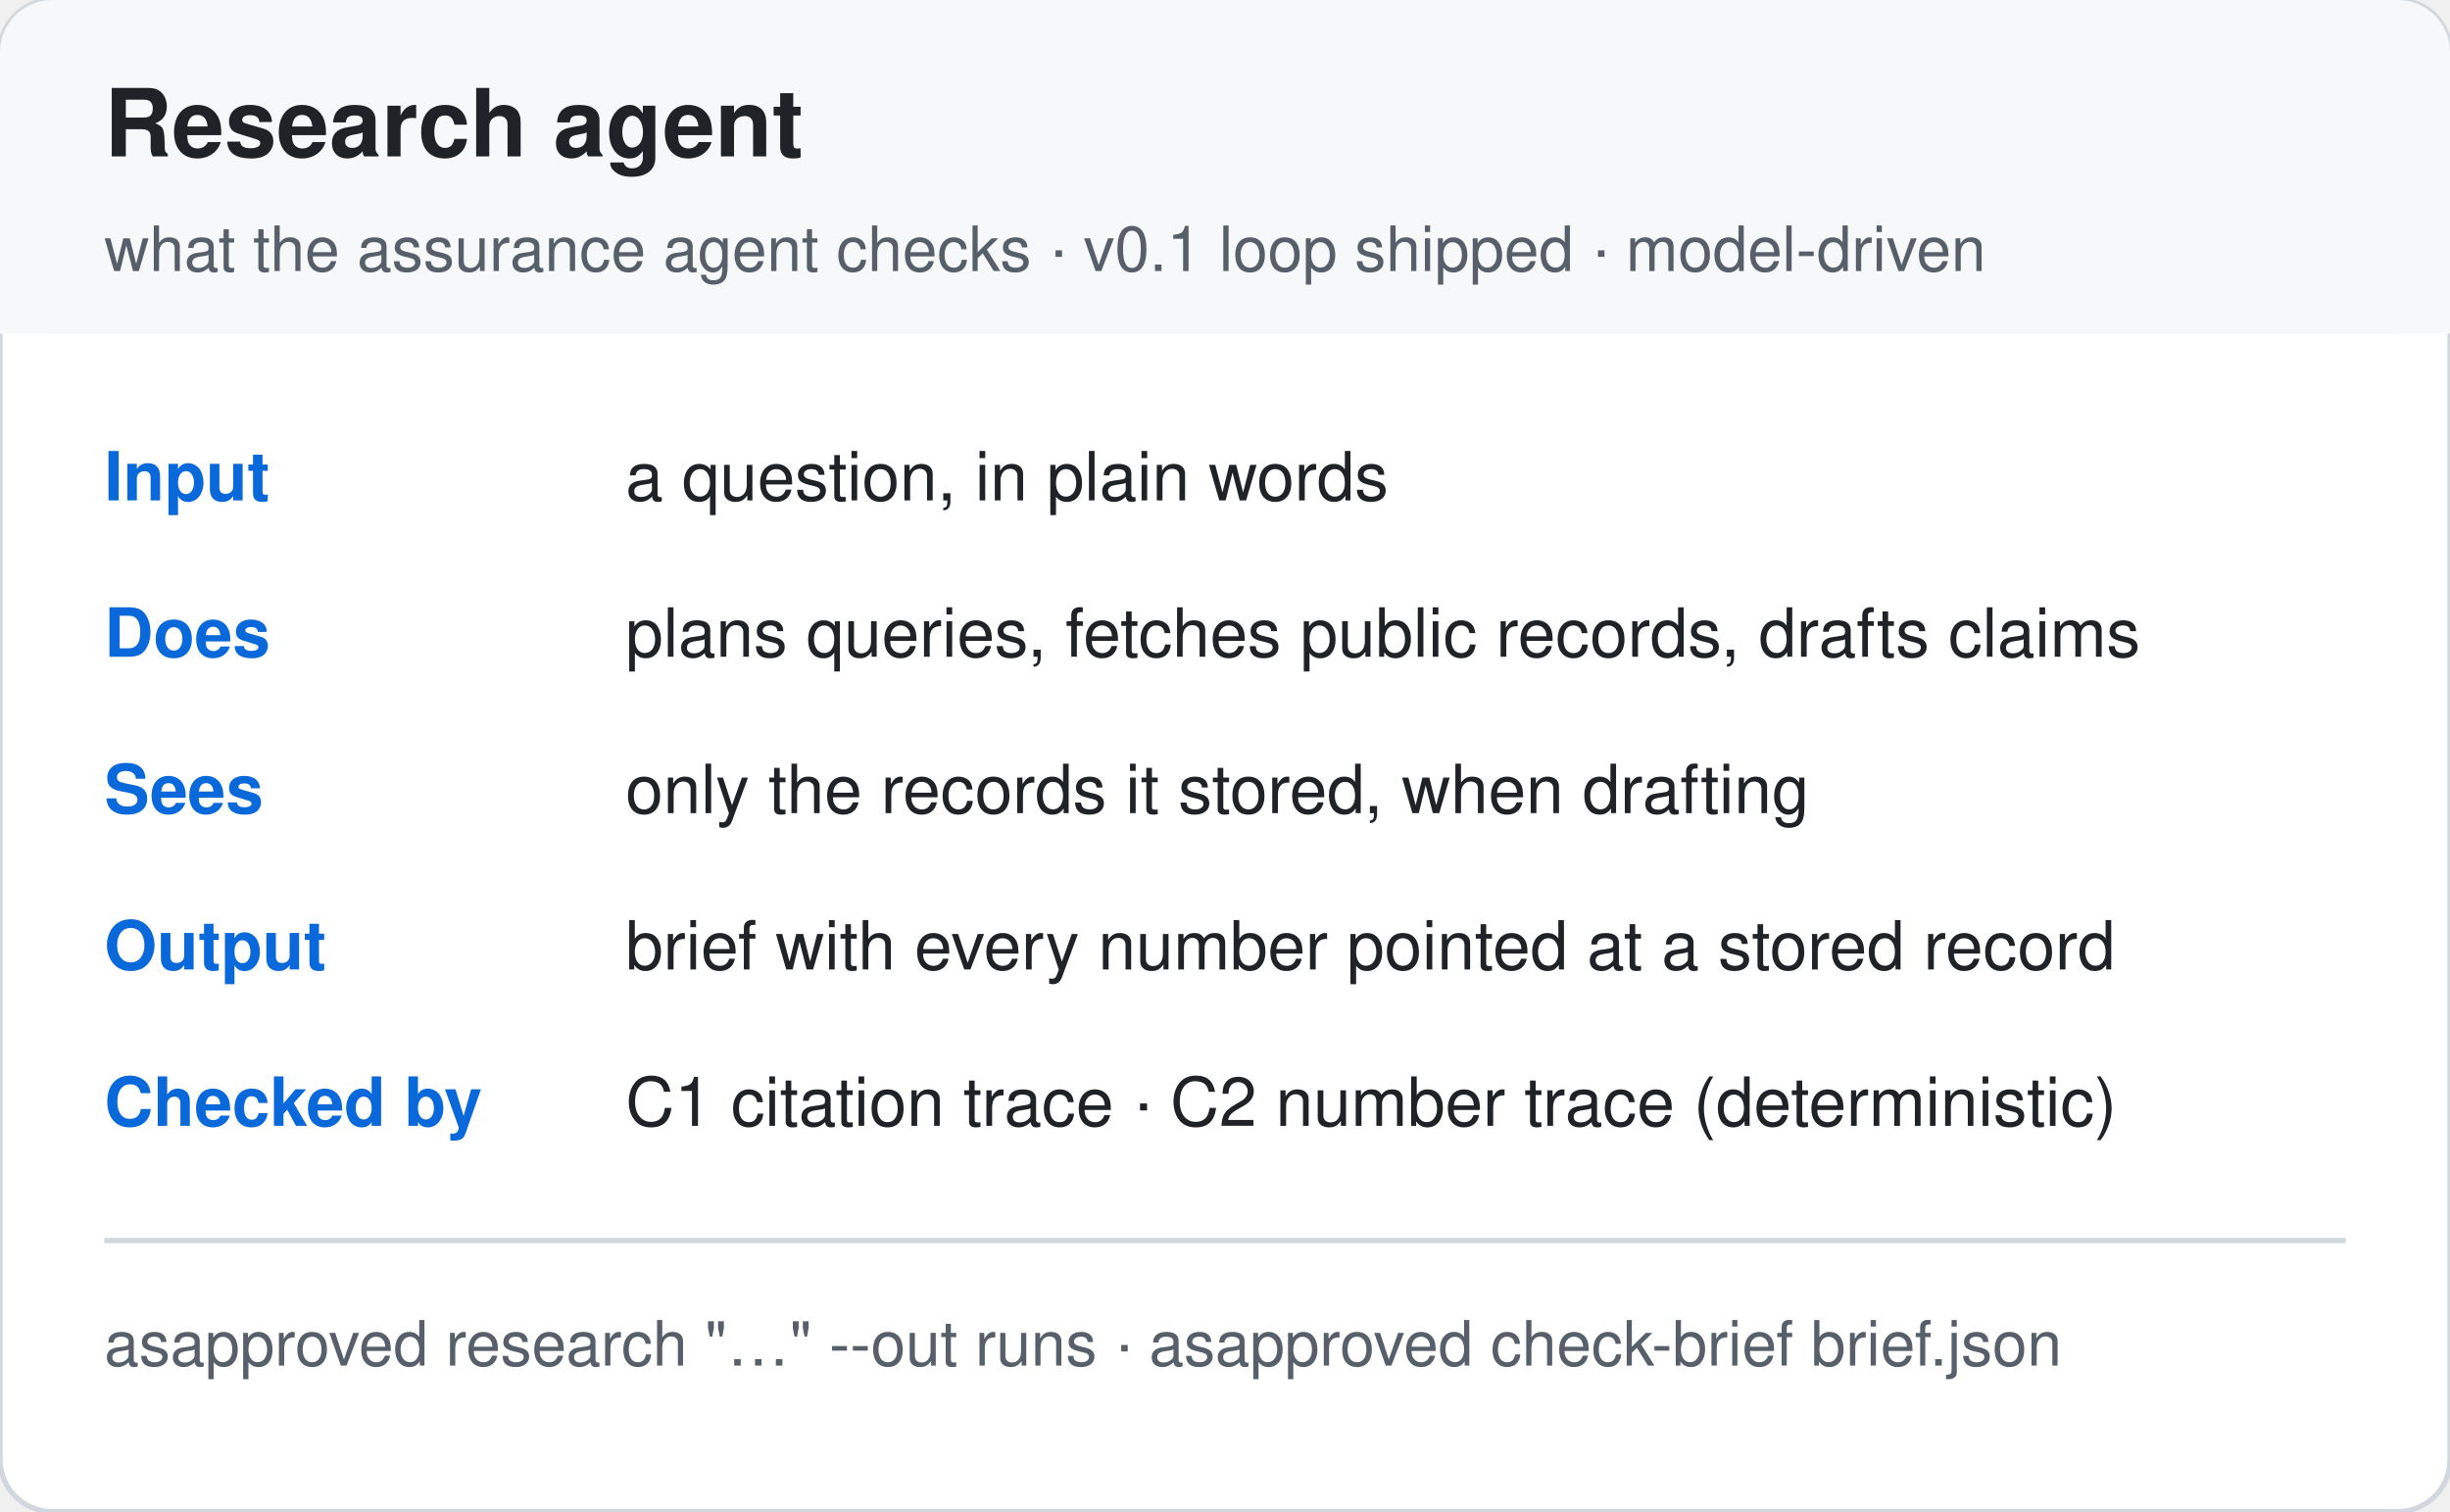
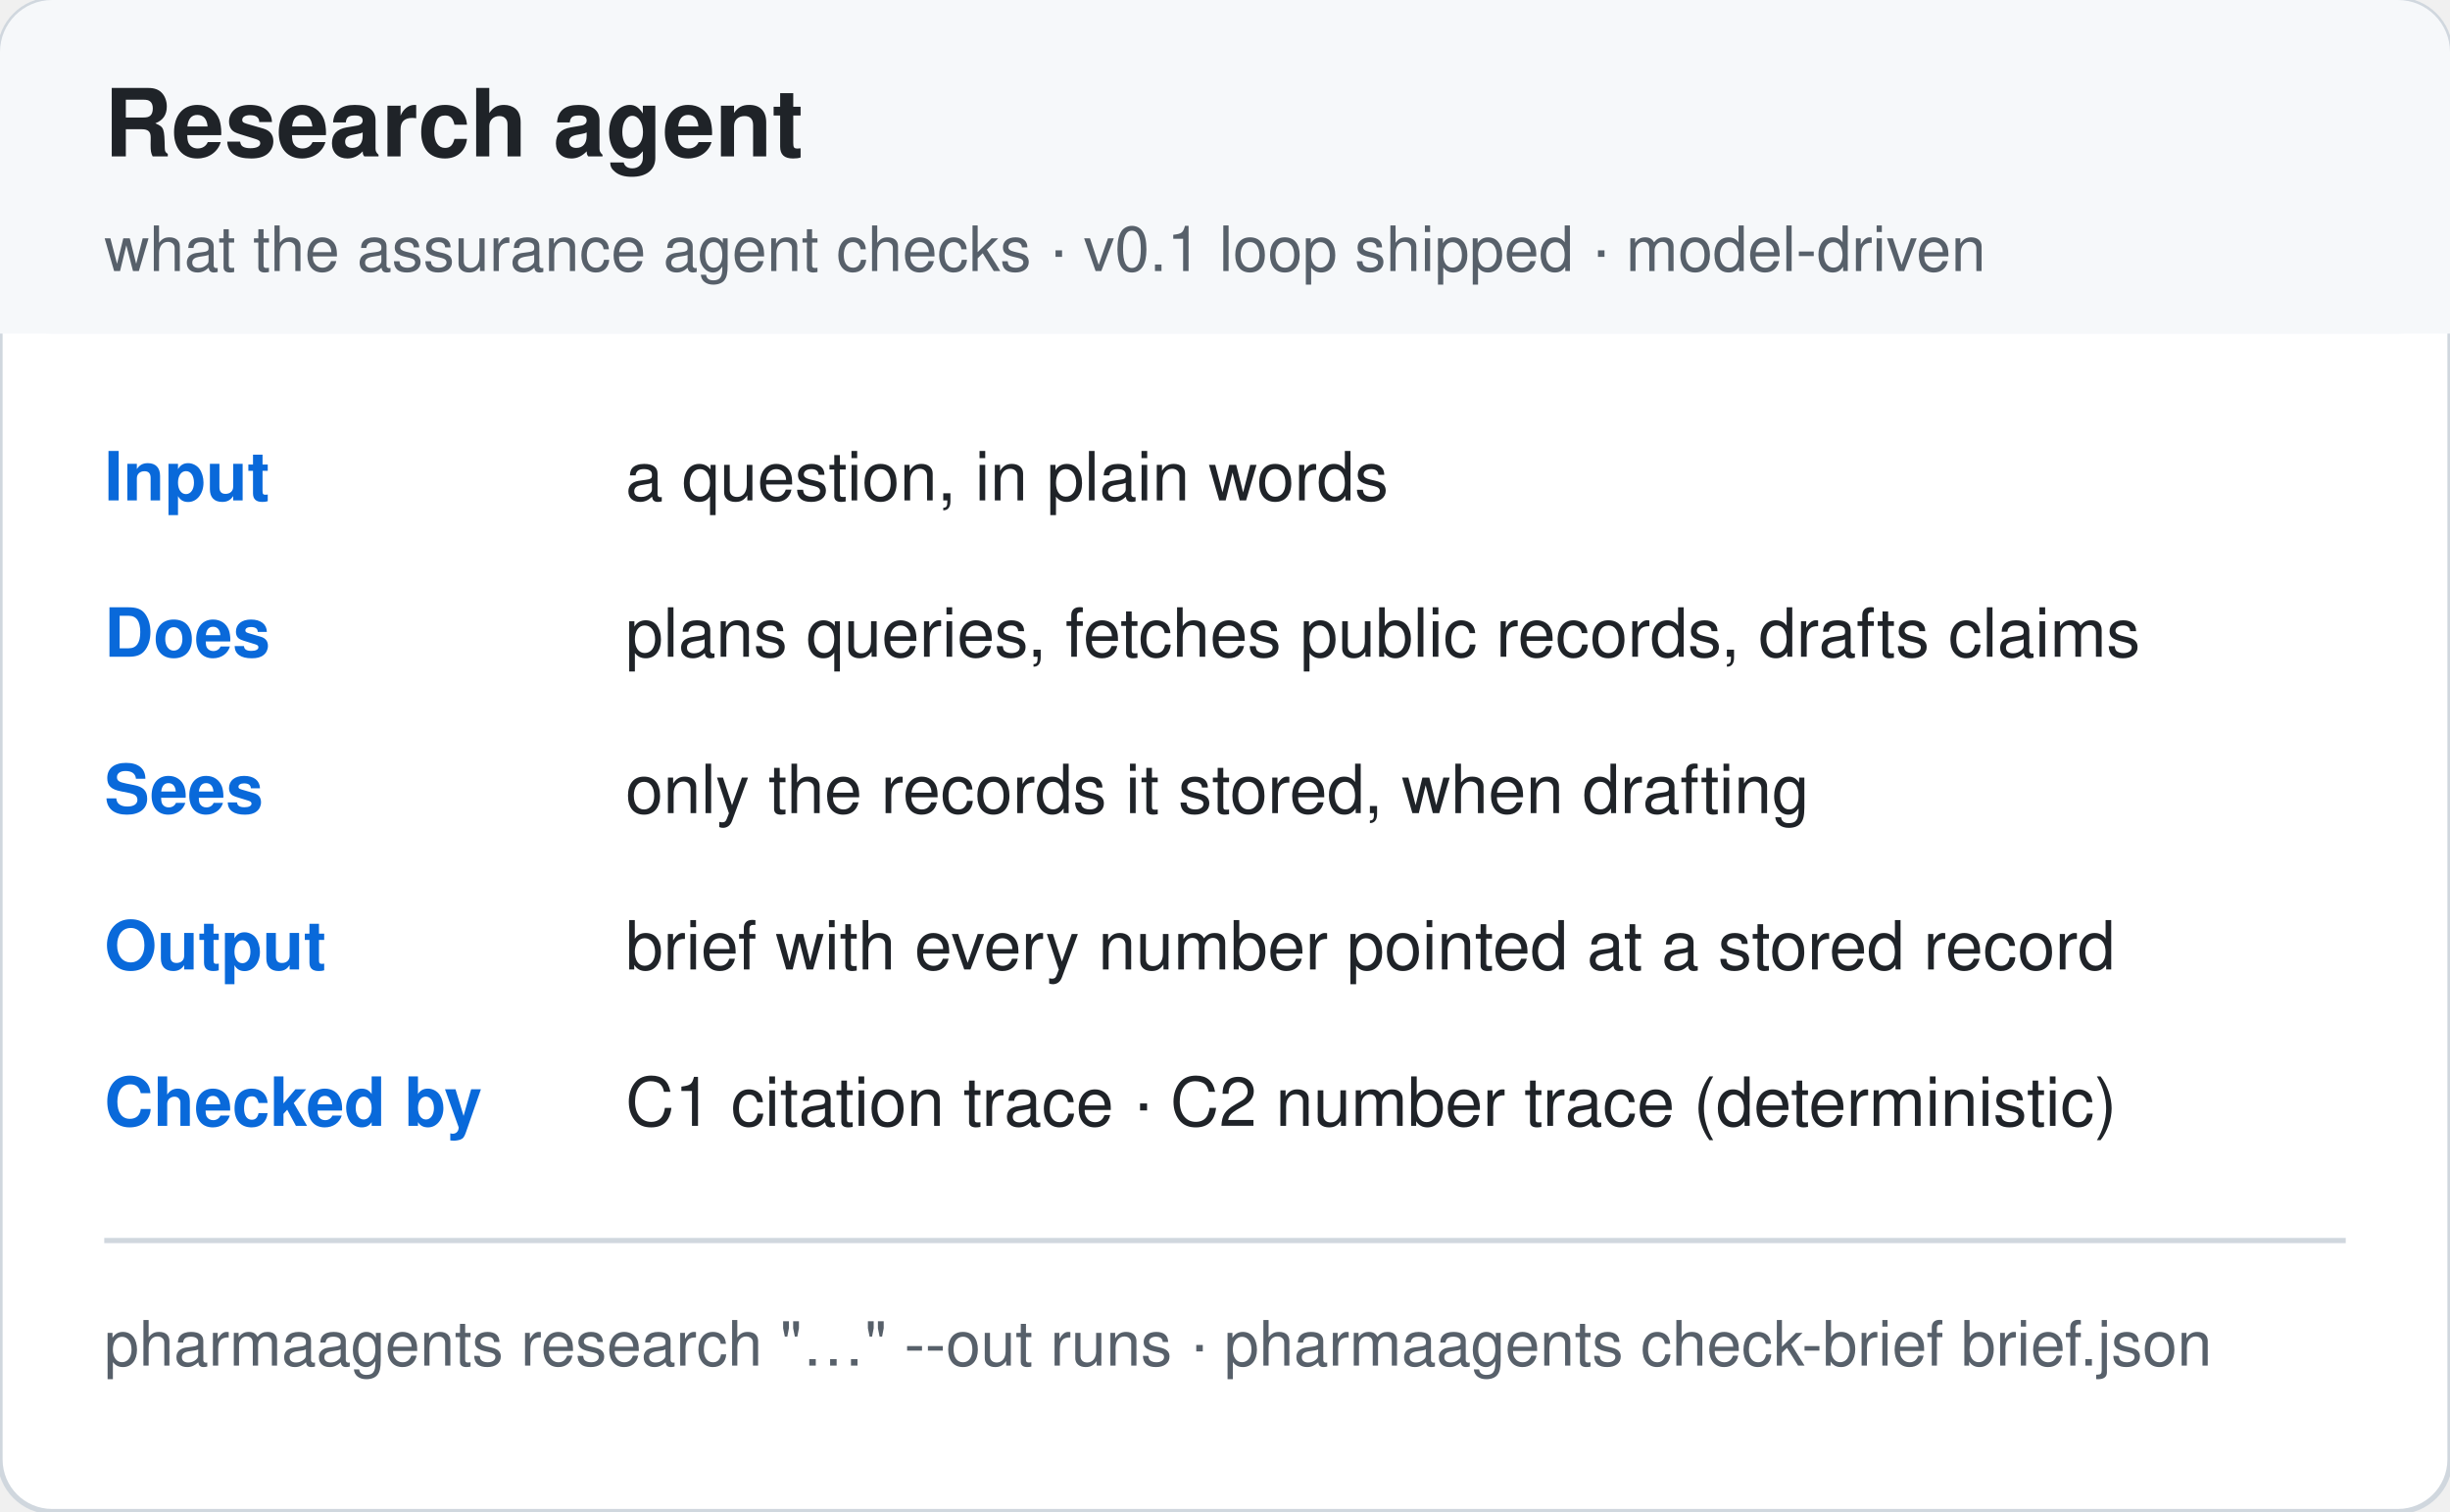
<svg xmlns="http://www.w3.org/2000/svg" width="470" height="290" viewBox="0 0 470 290" role="img" aria-labelledby="t">
  <rect width="470" height="290" rx="10" fill="#ffffff" stroke="#d0d7de" />
  <rect x="0" y="0" width="470" height="64" rx="10" fill="#f6f8fa" />
  <rect x="0" y="40" width="470" height="24" fill="#f6f8fa" />
  <text x="20" y="30" font-family="ui-sans-serif, -apple-system, 'Segoe UI', Helvetica, Arial, sans-serif" font-size="18" font-weight="700" fill="#1f2328" text-anchor="start">Research agent</text>
  <text x="20" y="52" font-family="ui-sans-serif, -apple-system, 'Segoe UI', Helvetica, Arial, sans-serif" font-size="12" font-weight="normal" fill="#57606a" text-anchor="start">what the assurance agent checks · v0.1 loop shipped · model-driven</text>
  <text x="20" y="96" font-family="ui-sans-serif, -apple-system, 'Segoe UI', Helvetica, Arial, sans-serif" font-size="13" font-weight="600" fill="#0969da" text-anchor="start">Input</text>
  <text x="120" y="96" font-family="ui-sans-serif, -apple-system, 'Segoe UI', Helvetica, Arial, sans-serif" font-size="13" font-weight="normal" fill="#1f2328" text-anchor="start">a question, in plain words</text>
  <text x="20" y="126" font-family="ui-sans-serif, -apple-system, 'Segoe UI', Helvetica, Arial, sans-serif" font-size="13" font-weight="600" fill="#0969da" text-anchor="start">Does</text>
  <text x="120" y="126" font-family="ui-sans-serif, -apple-system, 'Segoe UI', Helvetica, Arial, sans-serif" font-size="13" font-weight="normal" fill="#1f2328" text-anchor="start">plans queries, fetches public records, drafts claims</text>
  <text x="20" y="156" font-family="ui-sans-serif, -apple-system, 'Segoe UI', Helvetica, Arial, sans-serif" font-size="13" font-weight="600" fill="#0969da" text-anchor="start">Sees</text>
  <text x="120" y="156" font-family="ui-sans-serif, -apple-system, 'Segoe UI', Helvetica, Arial, sans-serif" font-size="13" font-weight="normal" fill="#1f2328" text-anchor="start">only the records it stored, when drafting</text>
  <text x="20" y="186" font-family="ui-sans-serif, -apple-system, 'Segoe UI', Helvetica, Arial, sans-serif" font-size="13" font-weight="600" fill="#0969da" text-anchor="start">Output</text>
  <text x="120" y="186" font-family="ui-sans-serif, -apple-system, 'Segoe UI', Helvetica, Arial, sans-serif" font-size="13" font-weight="normal" fill="#1f2328" text-anchor="start">brief with every number pointed at a stored record</text>
  <text x="20" y="216" font-family="ui-sans-serif, -apple-system, 'Segoe UI', Helvetica, Arial, sans-serif" font-size="13" font-weight="600" fill="#0969da" text-anchor="start">Checked by</text>
  <text x="120" y="216" font-family="ui-sans-serif, -apple-system, 'Segoe UI', Helvetica, Arial, sans-serif" font-size="13" font-weight="normal" fill="#1f2328" text-anchor="start">C1 citation trace · C2 number trace (deterministic)</text>
  <line x1="20" y1="238" x2="450" y2="238" stroke="#d0d7de" />
-   <text x="20" y="262" font-family="ui-sans-serif, -apple-system, 'Segoe UI', Helvetica, Arial, sans-serif" font-size="12" font-weight="normal" fill="#57606a" text-anchor="start">asapproved research "…" --out runs  ·  asapproved check-brief brief.json</text>
+   <text x="20" y="262" font-family="ui-sans-serif, -apple-system, 'Segoe UI', Helvetica, Arial, sans-serif" font-size="12" font-weight="normal" fill="#57606a" text-anchor="start">pharmaagents research "…" --out runs  ·  pharmaagents check-brief brief.json</text>
</svg>
